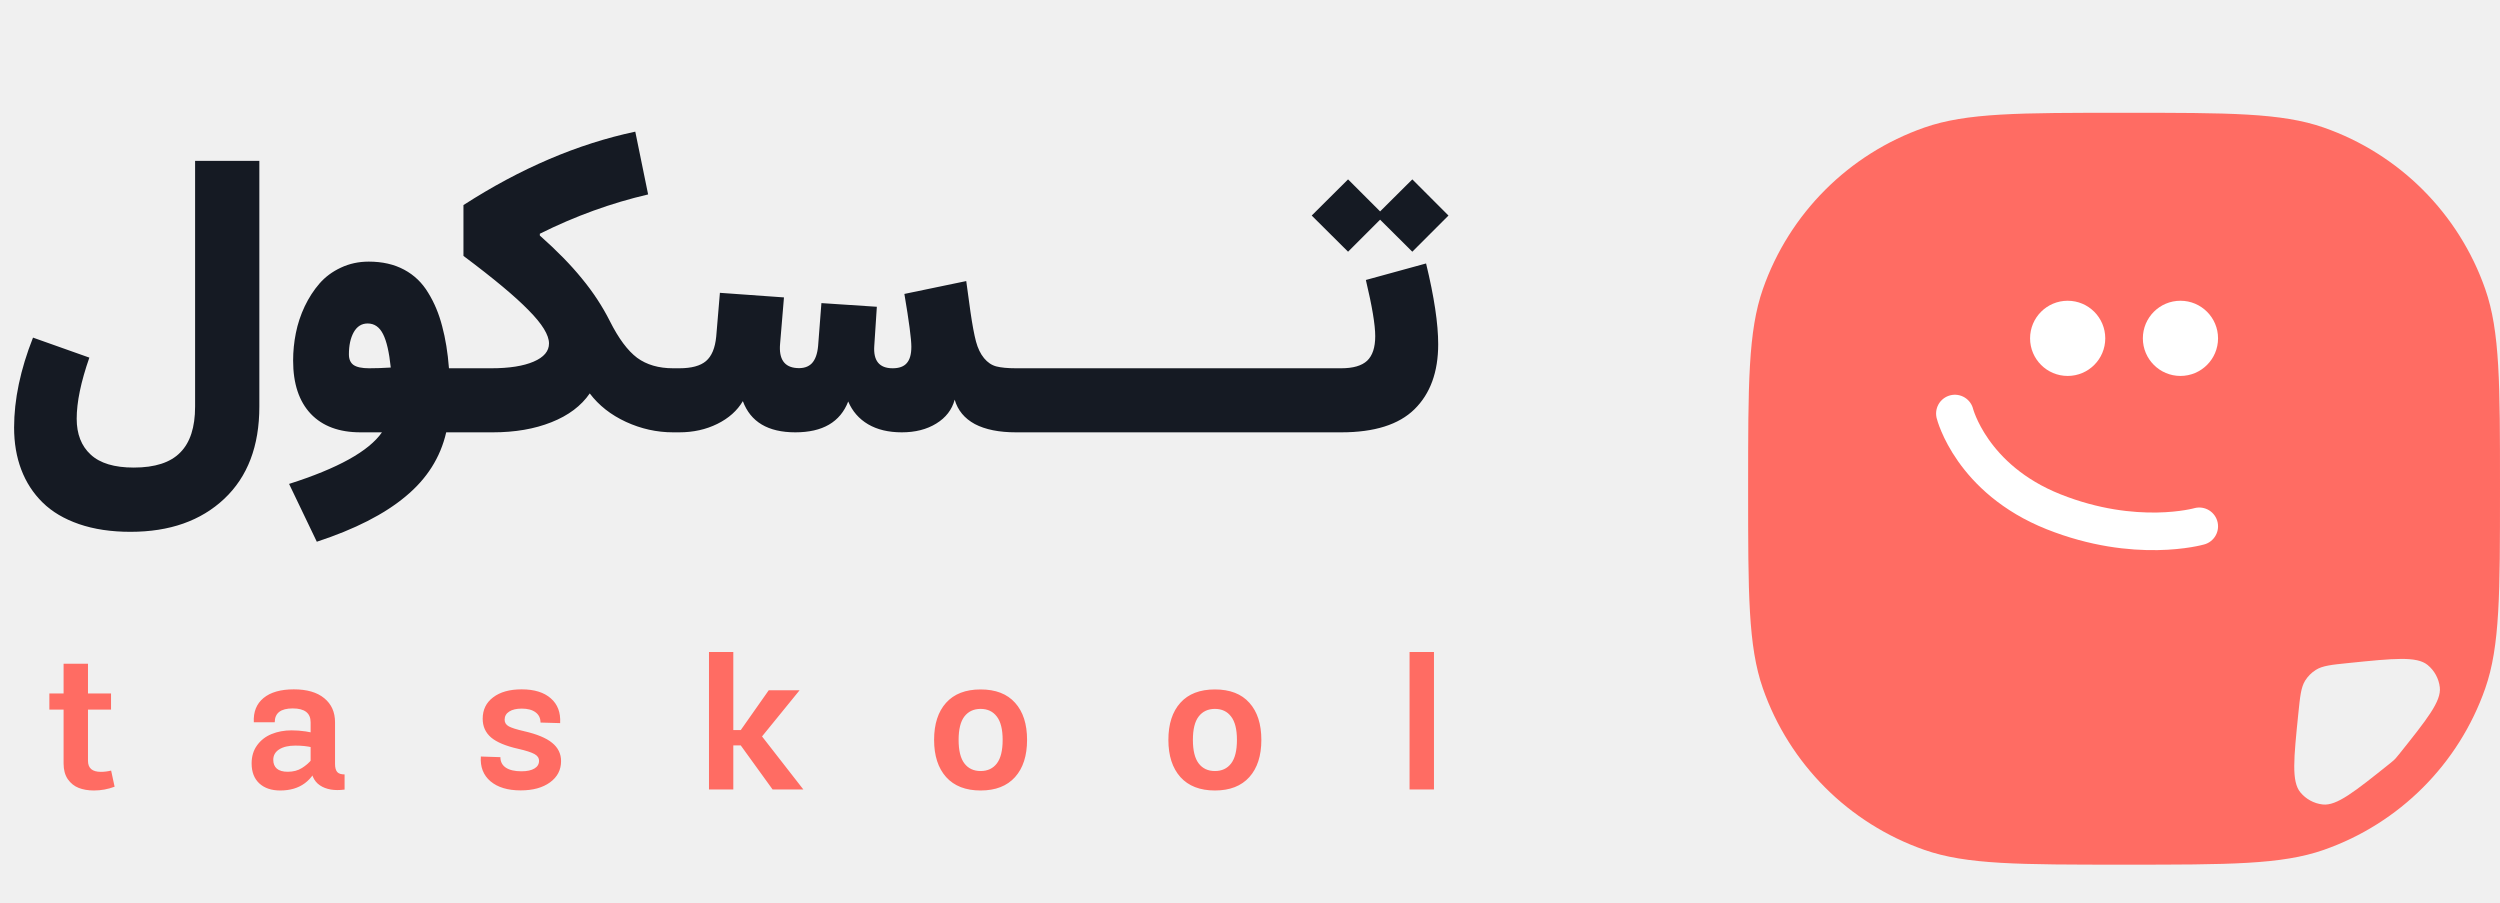
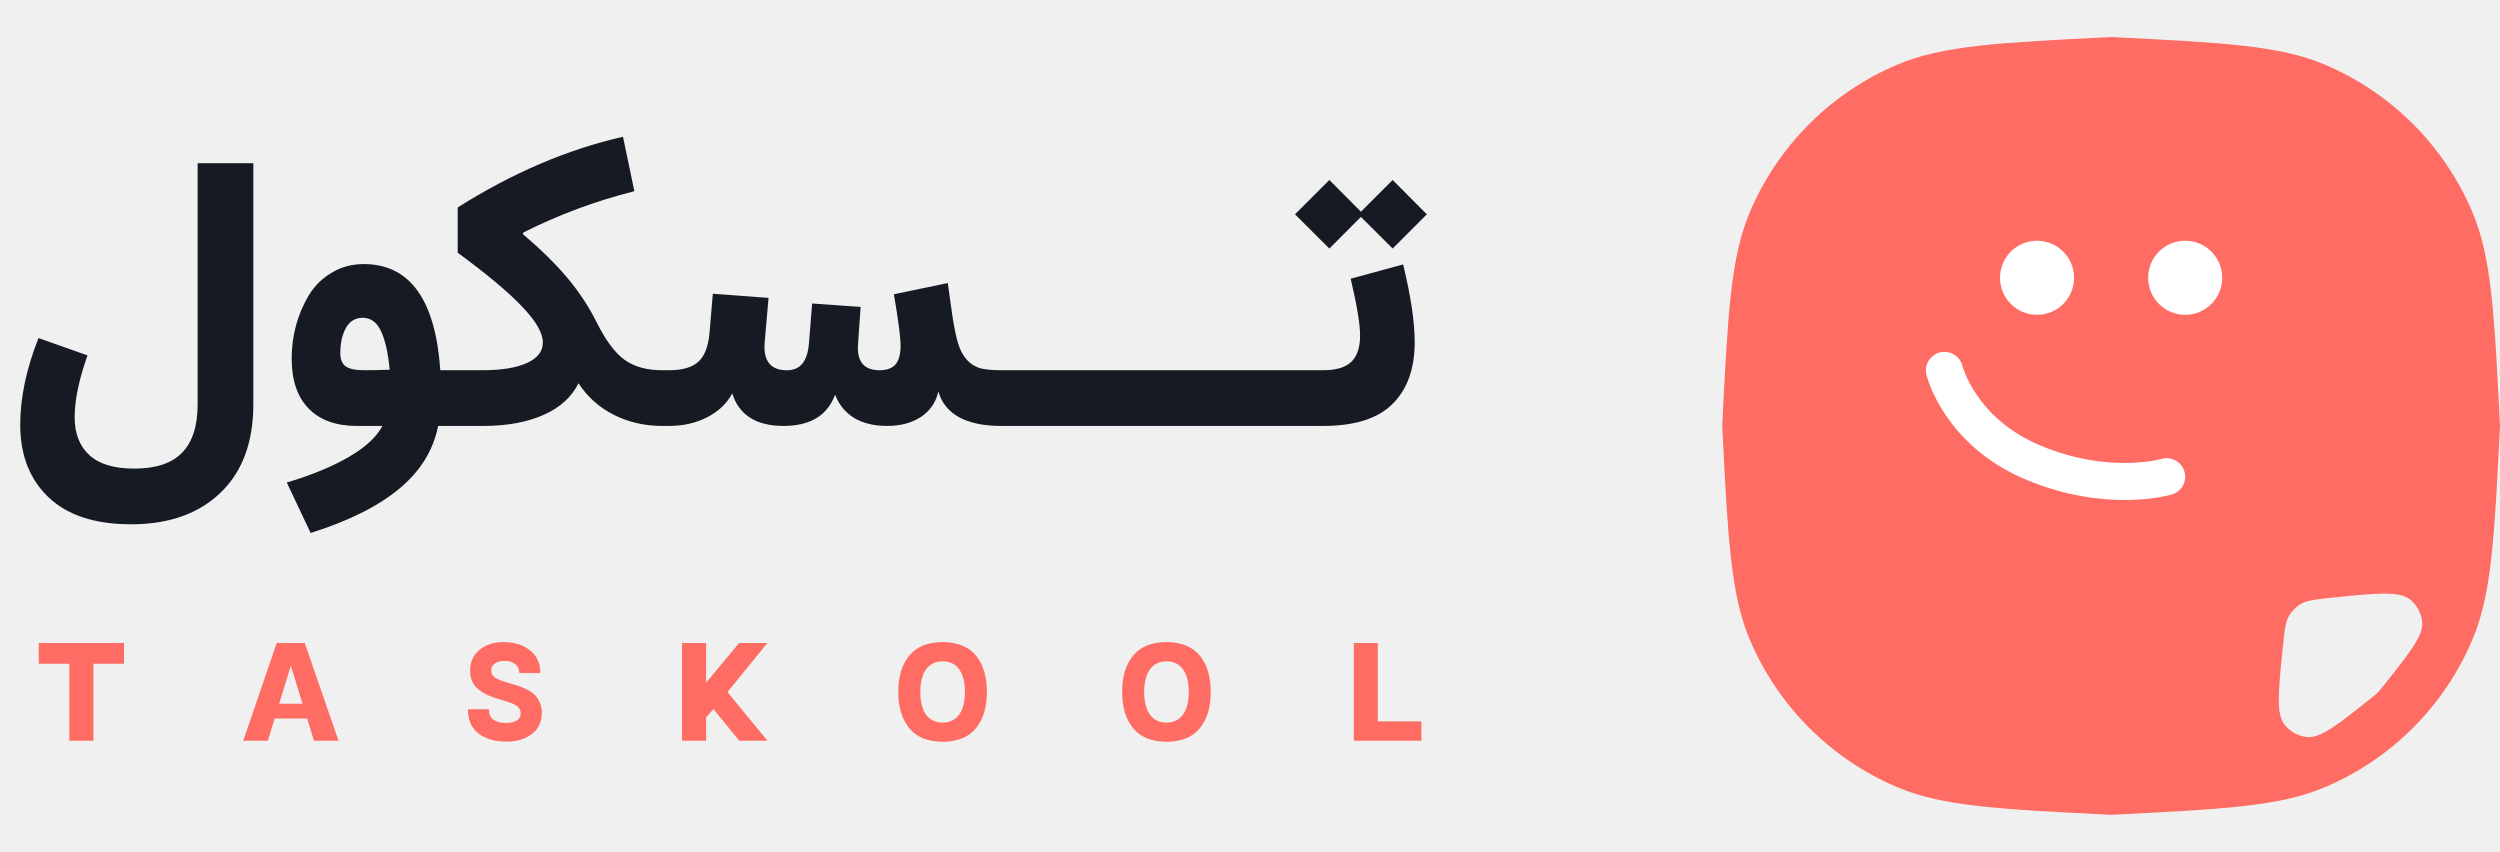
- <svg xmlns="http://www.w3.org/2000/svg" width="133" height="48" viewBox="0 0 133 48" fill="none">
-   <path d="M7.117 24.875C8.243 24.875 9.067 24.608 9.588 24.074C10.115 23.547 10.379 22.733 10.379 21.633V8.557H13.797V21.633C13.797 23.729 13.175 25.363 11.932 26.535C10.688 27.707 9.025 28.293 6.941 28.293C5.913 28.293 5.001 28.156 4.207 27.883C3.413 27.609 2.765 27.225 2.264 26.73C1.762 26.236 1.385 25.653 1.131 24.982C0.877 24.312 0.75 23.566 0.75 22.746C0.75 21.255 1.085 19.66 1.756 17.961L4.754 19.025C4.305 20.308 4.08 21.392 4.08 22.277C4.08 23.091 4.327 23.726 4.822 24.182C5.317 24.644 6.082 24.875 7.117 24.875ZM20.789 19.553C20.704 18.739 20.568 18.146 20.379 17.775C20.19 17.398 19.917 17.209 19.559 17.209C19.24 17.209 18.992 17.365 18.816 17.678C18.647 17.984 18.562 18.374 18.562 18.85C18.562 19.11 18.644 19.299 18.807 19.416C18.976 19.533 19.253 19.592 19.637 19.592C19.988 19.592 20.372 19.579 20.789 19.553ZM20.32 23H19.178C18.038 23 17.156 22.671 16.531 22.014C15.906 21.35 15.594 20.406 15.594 19.182C15.594 18.687 15.643 18.199 15.74 17.717C15.838 17.229 15.994 16.756 16.209 16.301C16.43 15.838 16.694 15.432 17 15.08C17.306 14.729 17.684 14.449 18.133 14.24C18.588 14.025 19.083 13.918 19.617 13.918C20.34 13.918 20.968 14.061 21.502 14.348C22.036 14.634 22.462 15.044 22.781 15.578C23.107 16.105 23.354 16.698 23.523 17.355C23.699 18.006 23.82 18.752 23.885 19.592H24.559V23H23.738C23.432 24.335 22.713 25.471 21.58 26.408C20.454 27.352 18.878 28.156 16.854 28.82L15.379 25.744C17.977 24.917 19.624 24.003 20.32 23ZM33.797 7.004L34.48 10.344C32.521 10.8 30.6 11.496 28.719 12.434V12.531C29.624 13.332 30.369 14.094 30.955 14.816C31.547 15.533 32.046 16.291 32.449 17.092C32.911 18.01 33.393 18.658 33.895 19.035C34.402 19.406 35.04 19.592 35.809 19.592V23C34.943 23 34.106 22.814 33.299 22.443C32.498 22.072 31.857 21.568 31.375 20.93C30.919 21.594 30.239 22.105 29.334 22.463C28.436 22.821 27.397 23 26.219 23H24.559C24.396 23 24.282 22.866 24.217 22.6C24.145 22.333 24.109 21.893 24.109 21.281C24.109 20.676 24.145 20.243 24.217 19.982C24.282 19.722 24.396 19.592 24.559 19.592H26.141C27.091 19.592 27.84 19.475 28.387 19.24C28.934 19.006 29.207 18.684 29.207 18.273C29.207 17.824 28.846 17.235 28.123 16.506C27.407 15.77 26.251 14.807 24.656 13.615V10.91C27.684 8.957 30.73 7.655 33.797 7.004ZM47.488 19.592C47.833 19.592 48.084 19.501 48.24 19.318C48.403 19.136 48.484 18.846 48.484 18.449C48.484 18.039 48.361 17.102 48.113 15.637L51.404 14.953L51.629 16.594C51.727 17.271 51.824 17.795 51.922 18.166C52.02 18.531 52.163 18.827 52.352 19.055C52.54 19.283 52.758 19.429 53.006 19.494C53.26 19.559 53.608 19.592 54.051 19.592H54.07V23H54.051C53.152 23 52.423 22.854 51.863 22.561C51.31 22.261 50.952 21.828 50.789 21.262C50.646 21.796 50.32 22.219 49.812 22.531C49.305 22.844 48.693 23 47.977 23C47.267 23 46.668 22.857 46.18 22.57C45.698 22.284 45.346 21.88 45.125 21.359C44.702 22.453 43.764 23 42.312 23C40.861 23 39.93 22.447 39.52 21.34C39.22 21.848 38.768 22.251 38.162 22.551C37.557 22.85 36.883 23 36.141 23H35.809C35.509 23 35.359 22.417 35.359 21.252C35.359 20.66 35.395 20.236 35.467 19.982C35.532 19.722 35.646 19.592 35.809 19.592H36.141C36.785 19.592 37.257 19.465 37.557 19.211C37.863 18.951 38.045 18.514 38.103 17.902L38.299 15.578L41.707 15.822L41.502 18.273C41.424 19.107 41.727 19.543 42.41 19.582C42.749 19.602 43.009 19.517 43.191 19.328C43.374 19.133 43.484 18.827 43.523 18.41L43.699 16.125L46.648 16.32L46.512 18.391C46.453 19.191 46.779 19.592 47.488 19.592ZM54.07 19.592H62.537V23H54.07C53.914 23 53.8 22.88 53.728 22.639C53.657 22.391 53.621 21.942 53.621 21.291C53.621 20.64 53.657 20.194 53.728 19.953C53.8 19.712 53.914 19.592 54.07 19.592ZM62.547 19.592H71.014V23H62.547C62.391 23 62.277 22.88 62.205 22.639C62.133 22.391 62.098 21.942 62.098 21.291C62.098 20.64 62.133 20.194 62.205 19.953C62.277 19.712 62.391 19.592 62.547 19.592ZM75.867 14.016C76.297 15.787 76.512 17.219 76.512 18.312C76.512 19.79 76.092 20.943 75.252 21.77C74.419 22.59 73.12 23 71.356 23H71.023C70.867 23 70.753 22.88 70.682 22.639C70.61 22.391 70.574 21.942 70.574 21.291C70.574 20.64 70.61 20.194 70.682 19.953C70.753 19.712 70.867 19.592 71.023 19.592H71.356C71.987 19.592 72.446 19.458 72.732 19.191C73.019 18.918 73.162 18.482 73.162 17.883C73.162 17.284 72.996 16.288 72.664 14.895L75.867 14.016ZM73.201 11.467L75.135 9.543L77.059 11.467L75.135 13.391L73.201 11.467ZM69.783 11.467L71.717 9.543L73.641 11.467L71.717 13.391L69.783 11.467Z" fill="#151A23" />
-   <path d="M5.912 40.994L6.097 41.853C5.743 41.987 5.376 42.054 4.999 42.054C4.693 42.054 4.423 42.008 4.188 41.917C3.954 41.826 3.76 41.671 3.607 41.453C3.457 41.232 3.383 40.955 3.383 40.623V35.31H4.681V40.477C4.681 40.867 4.909 41.062 5.365 41.062C5.547 41.062 5.73 41.04 5.912 40.994ZM2.626 37.752V36.893H5.907V37.752H2.626ZM15.632 36.673C16.332 36.673 16.872 36.831 17.253 37.147C17.634 37.459 17.824 37.885 17.824 38.426V40.648C17.824 40.836 17.862 40.976 17.936 41.067C18.011 41.155 18.143 41.199 18.332 41.199V42.005C17.788 42.077 17.351 42.002 17.019 41.78C16.69 41.559 16.525 41.18 16.525 40.643V38.426C16.525 37.934 16.208 37.688 15.573 37.688C14.935 37.688 14.616 37.934 14.616 38.426H13.503C13.474 37.876 13.645 37.446 14.016 37.137C14.39 36.828 14.929 36.673 15.632 36.673ZM16.999 40.506C16.654 41.538 15.957 42.054 14.909 42.054C14.437 42.054 14.065 41.927 13.791 41.673C13.521 41.419 13.386 41.066 13.386 40.613C13.386 40.239 13.483 39.917 13.679 39.647C13.877 39.376 14.134 39.178 14.45 39.051C14.766 38.921 15.121 38.855 15.515 38.855C16.006 38.855 16.512 38.93 17.033 39.08L16.618 39.764C16.367 39.699 16.065 39.666 15.71 39.666C15.352 39.666 15.067 39.733 14.855 39.866C14.644 40 14.538 40.185 14.538 40.423C14.538 40.625 14.602 40.781 14.729 40.892C14.855 41.002 15.049 41.058 15.31 41.058C15.602 41.058 15.855 40.991 16.066 40.857C16.281 40.721 16.452 40.571 16.579 40.408L16.999 40.506ZM27.749 36.673C28.423 36.673 28.941 36.832 29.302 37.151C29.666 37.467 29.832 37.907 29.8 38.47L28.755 38.44C28.755 38.206 28.667 38.024 28.491 37.894C28.316 37.763 28.072 37.698 27.759 37.698C27.476 37.698 27.253 37.75 27.09 37.855C26.927 37.959 26.846 38.103 26.846 38.289C26.846 38.442 26.919 38.559 27.066 38.641C27.212 38.722 27.484 38.808 27.881 38.899C28.565 39.056 29.063 39.262 29.375 39.52C29.691 39.777 29.849 40.101 29.849 40.491C29.849 40.96 29.652 41.338 29.258 41.624C28.867 41.907 28.348 42.049 27.7 42.049C27.014 42.049 26.478 41.888 26.094 41.565C25.713 41.24 25.542 40.8 25.581 40.247L26.621 40.281C26.621 40.522 26.717 40.708 26.909 40.838C27.105 40.968 27.381 41.033 27.739 41.033C28.036 41.033 28.265 40.984 28.428 40.887C28.594 40.789 28.677 40.652 28.677 40.477C28.677 40.324 28.596 40.203 28.433 40.115C28.27 40.024 27.982 39.931 27.569 39.837C26.904 39.687 26.423 39.485 26.123 39.231C25.827 38.974 25.679 38.644 25.679 38.24C25.679 37.758 25.864 37.378 26.235 37.098C26.607 36.815 27.111 36.673 27.749 36.673ZM40.897 36.722H42.538L40.54 39.178L42.738 42H41.102L39.408 39.656H39.012V42H37.718V34.685H39.012V38.841H39.408L40.897 36.722ZM52.169 37.713C51.802 37.713 51.514 37.848 51.305 38.118C51.1 38.385 50.998 38.8 50.998 39.363C50.998 39.926 51.1 40.343 51.305 40.613C51.51 40.883 51.798 41.019 52.169 41.019C52.541 41.019 52.829 40.883 53.034 40.613C53.239 40.343 53.341 39.926 53.341 39.363C53.341 38.8 53.237 38.385 53.029 38.118C52.824 37.848 52.537 37.713 52.169 37.713ZM52.169 36.678C52.97 36.678 53.582 36.915 54.005 37.391C54.429 37.863 54.64 38.52 54.64 39.363C54.64 40.206 54.427 40.866 54.001 41.341C53.574 41.816 52.964 42.054 52.169 42.054C51.375 42.054 50.763 41.816 50.334 41.341C49.907 40.862 49.694 40.203 49.694 39.363C49.694 38.52 49.906 37.863 50.329 37.391C50.755 36.915 51.369 36.678 52.169 36.678ZM64.634 37.713C64.266 37.713 63.978 37.848 63.769 38.118C63.564 38.385 63.462 38.8 63.462 39.363C63.462 39.926 63.564 40.343 63.769 40.613C63.974 40.883 64.263 41.019 64.634 41.019C65.005 41.019 65.293 40.883 65.498 40.613C65.703 40.343 65.805 39.926 65.805 39.363C65.805 38.8 65.701 38.385 65.493 38.118C65.288 37.848 65.001 37.713 64.634 37.713ZM64.634 36.678C65.434 36.678 66.046 36.915 66.469 37.391C66.893 37.863 67.104 38.52 67.104 39.363C67.104 40.206 66.891 40.866 66.465 41.341C66.038 41.816 65.428 42.054 64.634 42.054C63.839 42.054 63.227 41.816 62.798 41.341C62.371 40.862 62.158 40.203 62.158 39.363C62.158 38.52 62.37 37.863 62.793 37.391C63.219 36.915 63.833 36.678 64.634 36.678ZM76.287 42H74.988V34.685H76.287V42Z" fill="#FF6C63" />
-   <path fill-rule="evenodd" clip-rule="evenodd" d="M93.786 15.376C93 17.621 93 20.414 93 26C93 31.586 93 34.379 93.786 36.624C95.193 40.645 98.355 43.807 102.376 45.214C104.621 46 107.414 46 113 46C118.586 46 121.379 46 123.624 45.214C127.645 43.807 130.807 40.645 132.214 36.624C133 34.379 133 31.586 133 26C133 20.414 133 17.621 132.214 15.376C130.807 11.355 127.645 8.193 123.624 6.786C121.379 6 118.586 6 113 6C107.414 6 104.621 6 102.376 6.786C98.355 8.193 95.193 11.355 93.786 15.376ZM122.637 36.204C122.414 36.561 122.366 37.027 122.271 37.96C122.026 40.368 121.903 41.572 122.378 42.151C122.675 42.513 123.101 42.745 123.566 42.798C124.31 42.883 125.255 42.127 127.145 40.615C127.249 40.531 127.302 40.489 127.351 40.443C127.383 40.414 127.414 40.383 127.443 40.351C127.489 40.302 127.531 40.25 127.614 40.145L127.615 40.145C129.126 38.255 129.882 37.31 129.798 36.566C129.745 36.101 129.513 35.675 129.151 35.378C128.572 34.903 127.368 35.026 124.96 35.271C124.027 35.366 123.561 35.414 123.204 35.638C122.975 35.782 122.781 35.975 122.637 36.204Z" fill="#FF6C63" />
-   <circle cx="110" cy="18" r="2" fill="white" />
-   <circle cx="116" cy="18" r="2" fill="white" />
-   <path d="M104 22C104 22 104.875 25.484 109.25 27.226C113.625 28.968 117 28 117 28" stroke="white" stroke-width="2" stroke-linecap="round" stroke-linejoin="round" />
+ <svg xmlns="http://www.w3.org/2000/svg" width="135" height="46" viewBox="0 0 135 46" fill="none">
+   <path d="M7.244 25.305C8.416 25.305 9.279 25.018 9.832 24.445C10.392 23.872 10.672 23 10.672 21.828V8.811H13.68V21.828C13.68 23.885 13.087 25.48 11.902 26.613C10.717 27.746 9.109 28.312 7.078 28.312C5.125 28.312 3.637 27.824 2.615 26.848C1.6 25.878 1.092 24.572 1.092 22.932C1.092 21.48 1.421 19.921 2.078 18.254L4.725 19.191C4.262 20.494 4.031 21.607 4.031 22.531C4.031 23.41 4.295 24.09 4.822 24.572C5.35 25.061 6.157 25.305 7.244 25.305ZM21.043 19.963C20.958 19.058 20.802 18.365 20.574 17.883C20.353 17.401 20.021 17.16 19.578 17.16C19.188 17.16 18.888 17.342 18.68 17.707C18.478 18.072 18.377 18.527 18.377 19.074C18.377 19.406 18.475 19.644 18.67 19.787C18.872 19.924 19.201 19.992 19.656 19.992C20.177 19.992 20.639 19.982 21.043 19.963ZM20.652 23H19.266C18.146 23 17.28 22.688 16.668 22.062C16.056 21.438 15.75 20.536 15.75 19.357C15.75 18.752 15.828 18.156 15.984 17.57C16.147 16.984 16.378 16.441 16.678 15.94C16.984 15.438 17.394 15.034 17.908 14.729C18.422 14.416 18.999 14.26 19.637 14.26C22.13 14.26 23.51 16.171 23.777 19.992H24.529V23H23.66C23.393 24.328 22.69 25.461 21.551 26.398C20.412 27.342 18.82 28.137 16.775 28.781L15.486 26.057C16.834 25.653 17.954 25.191 18.846 24.67C19.738 24.149 20.34 23.592 20.652 23ZM33.641 7.385L34.256 10.324C32.147 10.858 30.145 11.604 28.25 12.56V12.658C29.227 13.485 30.024 14.27 30.643 15.012C31.268 15.754 31.795 16.555 32.225 17.414C32.7 18.371 33.198 19.042 33.719 19.426C34.246 19.803 34.923 19.992 35.75 19.992V23C34.812 23 33.947 22.801 33.152 22.404C32.365 22.007 31.727 21.438 31.238 20.695C30.874 21.438 30.245 22.007 29.354 22.404C28.462 22.801 27.378 23 26.102 23H24.539C24.396 23 24.292 22.883 24.227 22.648C24.162 22.414 24.129 22.027 24.129 21.486C24.129 20.953 24.162 20.572 24.227 20.344C24.285 20.109 24.389 19.992 24.539 19.992H26.043C27.078 19.992 27.882 19.862 28.455 19.602C29.028 19.341 29.314 18.973 29.314 18.498C29.314 17.984 28.943 17.339 28.201 16.564C27.465 15.783 26.303 14.81 24.715 13.645V11.203C27.664 9.341 30.639 8.068 33.641 7.385ZM47.488 19.992C47.885 19.992 48.175 19.888 48.357 19.68C48.54 19.465 48.631 19.126 48.631 18.664C48.631 18.215 48.51 17.29 48.27 15.891L51.18 15.285L51.414 16.955C51.512 17.613 51.616 18.13 51.727 18.508C51.837 18.885 51.997 19.191 52.205 19.426C52.413 19.654 52.654 19.807 52.928 19.885C53.201 19.956 53.572 19.992 54.041 19.992H54.051V23H54.041C53.11 23 52.355 22.84 51.775 22.521C51.203 22.196 50.835 21.734 50.672 21.135C50.542 21.721 50.229 22.18 49.734 22.512C49.24 22.837 48.628 23 47.898 23C47.189 23 46.593 22.854 46.111 22.561C45.636 22.261 45.297 21.844 45.096 21.311C44.679 22.437 43.751 23 42.312 23C40.835 23 39.91 22.414 39.539 21.242C39.259 21.783 38.81 22.212 38.191 22.531C37.579 22.844 36.889 23 36.121 23H35.75C35.477 23 35.34 22.486 35.34 21.457C35.34 20.936 35.372 20.562 35.438 20.334C35.503 20.106 35.607 19.992 35.75 19.992H36.121C36.837 19.992 37.365 19.842 37.703 19.543C38.042 19.237 38.243 18.729 38.309 18.02L38.494 15.861L41.502 16.086L41.297 18.43C41.199 19.432 41.564 19.953 42.391 19.992C42.781 20.012 43.081 19.908 43.289 19.68C43.504 19.445 43.634 19.081 43.68 18.586L43.855 16.389L46.473 16.574L46.336 18.557C46.258 19.514 46.642 19.992 47.488 19.992ZM54.051 19.992H62.566V23H54.051C53.908 23 53.803 22.893 53.738 22.678C53.673 22.463 53.641 22.069 53.641 21.496C53.641 20.923 53.673 20.529 53.738 20.314C53.803 20.1 53.908 19.992 54.051 19.992ZM62.566 19.992H71.082V23H62.566C62.423 23 62.319 22.893 62.254 22.678C62.189 22.463 62.156 22.069 62.156 21.496C62.156 20.923 62.189 20.529 62.254 20.314C62.319 20.1 62.423 19.992 62.566 19.992ZM75.769 14.279C76.186 15.998 76.394 17.398 76.394 18.479C76.394 19.911 75.994 21.024 75.193 21.818C74.399 22.606 73.152 23 71.453 23H71.082C70.939 23 70.835 22.893 70.769 22.678C70.704 22.463 70.672 22.069 70.672 21.496C70.672 20.923 70.704 20.529 70.769 20.314C70.835 20.1 70.939 19.992 71.082 19.992H71.453C72.15 19.992 72.654 19.842 72.967 19.543C73.286 19.237 73.445 18.762 73.445 18.117C73.445 17.512 73.276 16.49 72.938 15.051L75.769 14.279ZM73.348 11.574L75.203 9.719L77.049 11.574L75.203 13.42L73.348 11.574ZM69.93 11.574L71.785 9.719L73.631 11.574L71.785 13.42L69.93 11.574Z" fill="#151A23" />
+   <path d="M5.046 40H3.743V35.84H2.092V34.722H6.697V35.84H5.046V40ZM16.734 38.799H14.723L14.977 38.003H16.49L16.734 38.799ZM14.464 40H13.136L14.942 34.722H16.456L18.282 40H16.954L15.704 35.947L14.464 40ZM25.268 38.301H26.401C26.401 38.792 26.708 39.038 27.324 39.038C27.561 39.038 27.752 38.997 27.895 38.916C28.041 38.831 28.115 38.698 28.115 38.516C28.115 38.45 28.105 38.392 28.085 38.34C28.069 38.285 28.037 38.236 27.988 38.193C27.942 38.148 27.895 38.11 27.846 38.081C27.8 38.048 27.73 38.014 27.636 37.978C27.545 37.943 27.464 37.913 27.392 37.891C27.324 37.868 27.224 37.837 27.094 37.798C26.951 37.755 26.834 37.72 26.743 37.69C26.655 37.661 26.544 37.62 26.41 37.568C26.277 37.513 26.168 37.459 26.083 37.407C25.999 37.355 25.908 37.288 25.81 37.207C25.712 37.126 25.636 37.041 25.581 36.953C25.525 36.862 25.478 36.755 25.439 36.631C25.403 36.504 25.385 36.367 25.385 36.221C25.385 35.749 25.554 35.373 25.893 35.093C26.232 34.813 26.66 34.673 27.177 34.673C27.766 34.673 28.247 34.821 28.618 35.117C28.992 35.41 29.179 35.82 29.179 36.348L28.041 36.338C28.041 36.13 27.968 35.97 27.822 35.859C27.678 35.745 27.491 35.688 27.26 35.688C27.029 35.688 26.848 35.734 26.718 35.825C26.591 35.913 26.528 36.045 26.528 36.221C26.528 36.387 26.603 36.515 26.752 36.606C26.905 36.698 27.156 36.792 27.504 36.89C27.713 36.948 27.884 37 28.017 37.046C28.151 37.092 28.303 37.158 28.476 37.246C28.652 37.334 28.79 37.43 28.891 37.534C28.992 37.638 29.078 37.773 29.15 37.94C29.221 38.102 29.257 38.286 29.257 38.491C29.257 38.983 29.077 39.365 28.715 39.639C28.357 39.912 27.905 40.049 27.358 40.049C26.726 40.049 26.22 39.902 25.839 39.609C25.458 39.313 25.268 38.877 25.268 38.301ZM36.829 34.722H38.128V36.865L39.915 34.722H41.438L39.285 37.373L41.443 40H39.92L38.523 38.286L38.128 38.745V40H36.829V34.722ZM50.904 34.673C51.311 34.673 51.668 34.738 51.974 34.868C52.283 34.998 52.532 35.184 52.721 35.425C52.913 35.666 53.056 35.949 53.151 36.274C53.245 36.597 53.292 36.96 53.292 37.363C53.292 38.19 53.094 38.846 52.697 39.331C52.299 39.813 51.702 40.054 50.904 40.054C50.107 40.054 49.508 39.813 49.108 39.331C48.707 38.846 48.507 38.19 48.507 37.363C48.507 36.536 48.706 35.882 49.103 35.4C49.503 34.915 50.104 34.673 50.904 34.673ZM50.904 35.713C50.517 35.713 50.219 35.856 50.011 36.143C49.803 36.429 49.698 36.836 49.698 37.363C49.698 37.894 49.801 38.302 50.006 38.589C50.214 38.875 50.514 39.019 50.904 39.019C51.292 39.019 51.588 38.875 51.793 38.589C52.002 38.302 52.106 37.894 52.106 37.363C52.106 36.836 52.002 36.429 51.793 36.143C51.588 35.856 51.292 35.713 50.904 35.713ZM62.993 34.673C63.4 34.673 63.756 34.738 64.062 34.868C64.371 34.998 64.62 35.184 64.809 35.425C65.001 35.666 65.144 35.949 65.239 36.274C65.333 36.597 65.38 36.96 65.38 37.363C65.38 38.19 65.182 38.846 64.785 39.331C64.388 39.813 63.79 40.054 62.993 40.054C62.195 40.054 61.596 39.813 61.196 39.331C60.795 38.846 60.595 38.19 60.595 37.363C60.595 36.536 60.794 35.882 61.191 35.4C61.591 34.915 62.192 34.673 62.993 34.673ZM62.993 35.713C62.605 35.713 62.308 35.856 62.099 36.143C61.891 36.429 61.787 36.836 61.787 37.363C61.787 37.894 61.889 38.302 62.094 38.589C62.303 38.875 62.602 39.019 62.993 39.019C63.38 39.019 63.676 38.875 63.881 38.589C64.09 38.302 64.194 37.894 64.194 37.363C64.194 36.836 64.09 36.429 63.881 36.143C63.676 35.856 63.38 35.713 62.993 35.713ZM73.108 34.722H74.402V38.955H76.756V40H73.108V34.722Z" fill="#FF6C63" />
+   <path fill-rule="evenodd" clip-rule="evenodd" d="M94.486 11.467C93.455 13.908 93.303 16.939 93 23C93.303 29.061 93.455 32.092 94.486 34.533C96.006 38.131 98.869 40.994 102.467 42.514C104.908 43.545 107.939 43.697 114 44H114H114C120.061 43.697 123.092 43.545 125.533 42.514C129.131 40.994 131.994 38.131 133.514 34.533C134.545 32.092 134.697 29.061 135 23V23V23C134.697 16.939 134.545 13.908 133.514 11.467C131.994 7.869 129.131 5.006 125.533 3.486C123.092 2.455 120.061 2.303 114 2C107.939 2.303 104.908 2.455 102.467 3.486C98.869 5.006 96.006 7.869 94.486 11.467ZM123.637 33.204C123.414 33.561 123.366 34.027 123.271 34.96C123.026 37.368 122.903 38.572 123.378 39.151C123.675 39.513 124.101 39.745 124.566 39.798C125.31 39.883 126.255 39.127 128.145 37.615C128.249 37.531 128.302 37.489 128.351 37.444C128.383 37.414 128.413 37.383 128.443 37.351C128.489 37.302 128.531 37.25 128.614 37.145L128.614 37.145C130.126 35.255 130.882 34.31 130.798 33.566C130.745 33.101 130.512 32.675 130.151 32.378C129.572 31.904 128.368 32.026 125.96 32.271H125.96C125.027 32.366 124.561 32.414 124.204 32.638C123.975 32.782 123.781 32.975 123.637 33.204Z" fill="#FF6C63" />
+   <circle cx="110" cy="15" r="2" fill="white" />
+   <circle cx="118" cy="15" r="2" fill="white" />
+   <path d="M105 20C105 20 105.808 23.335 109.846 25.002C113.885 26.67 117 25.743 117 25.743" stroke="white" stroke-width="2" stroke-linecap="round" stroke-linejoin="round" />
</svg>
